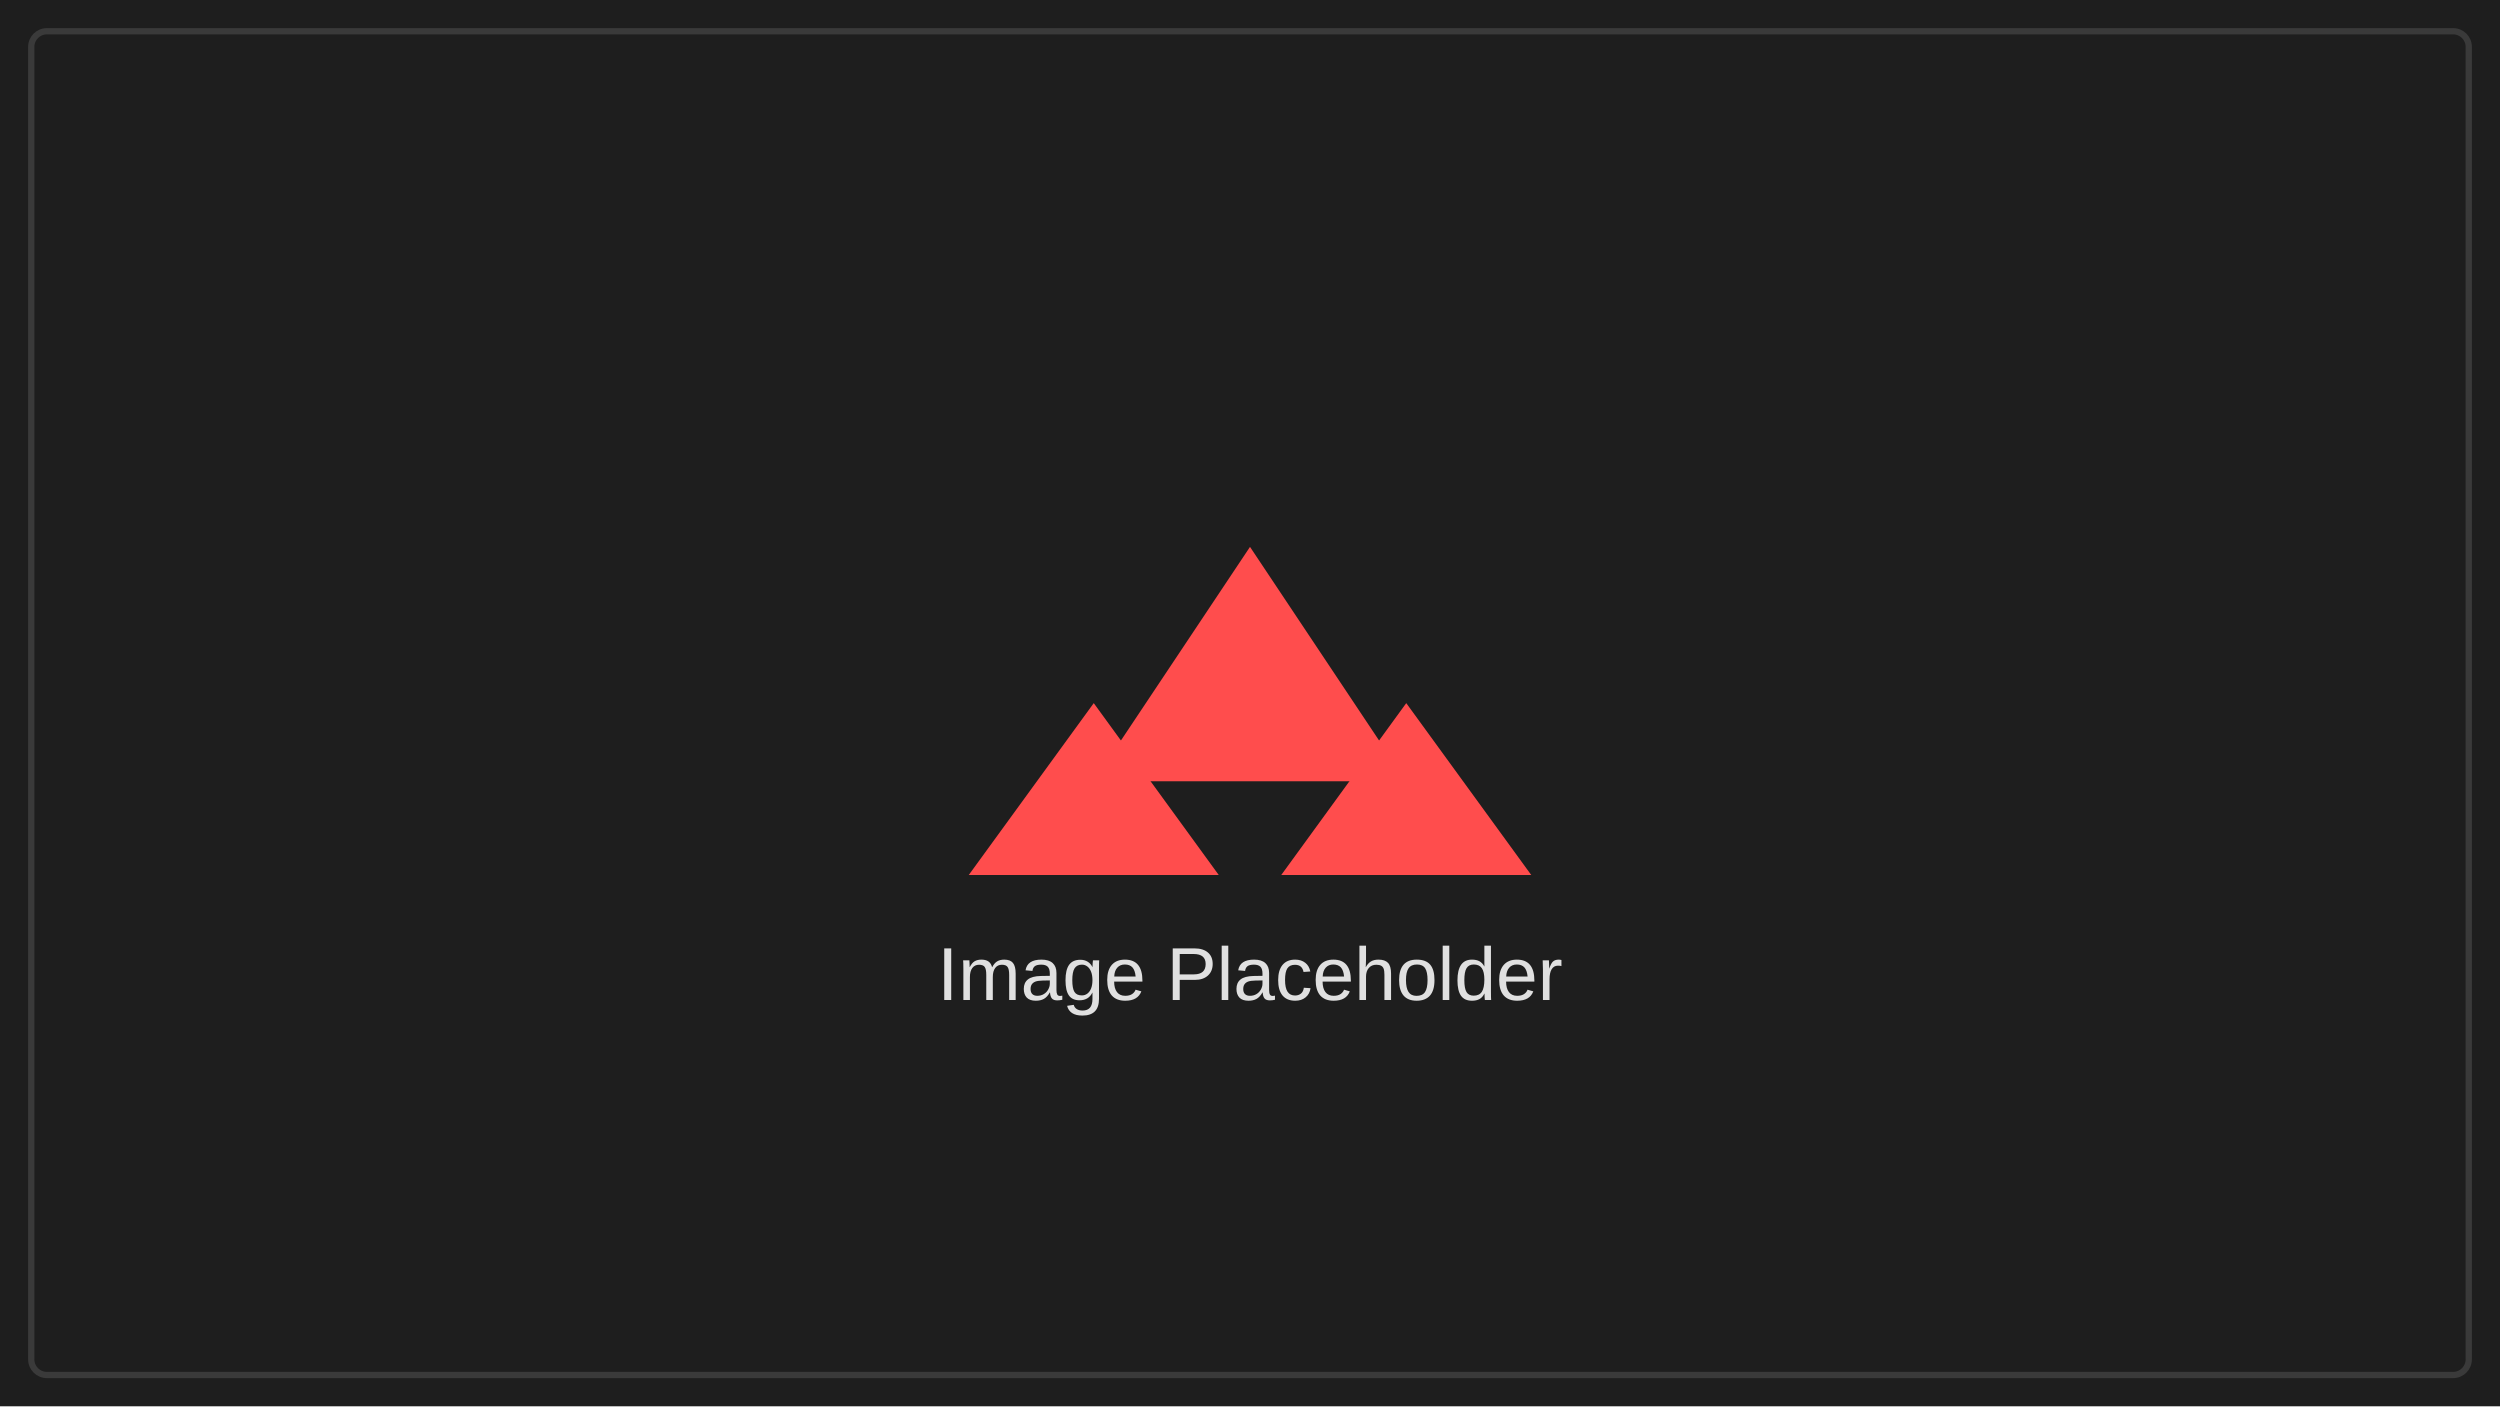
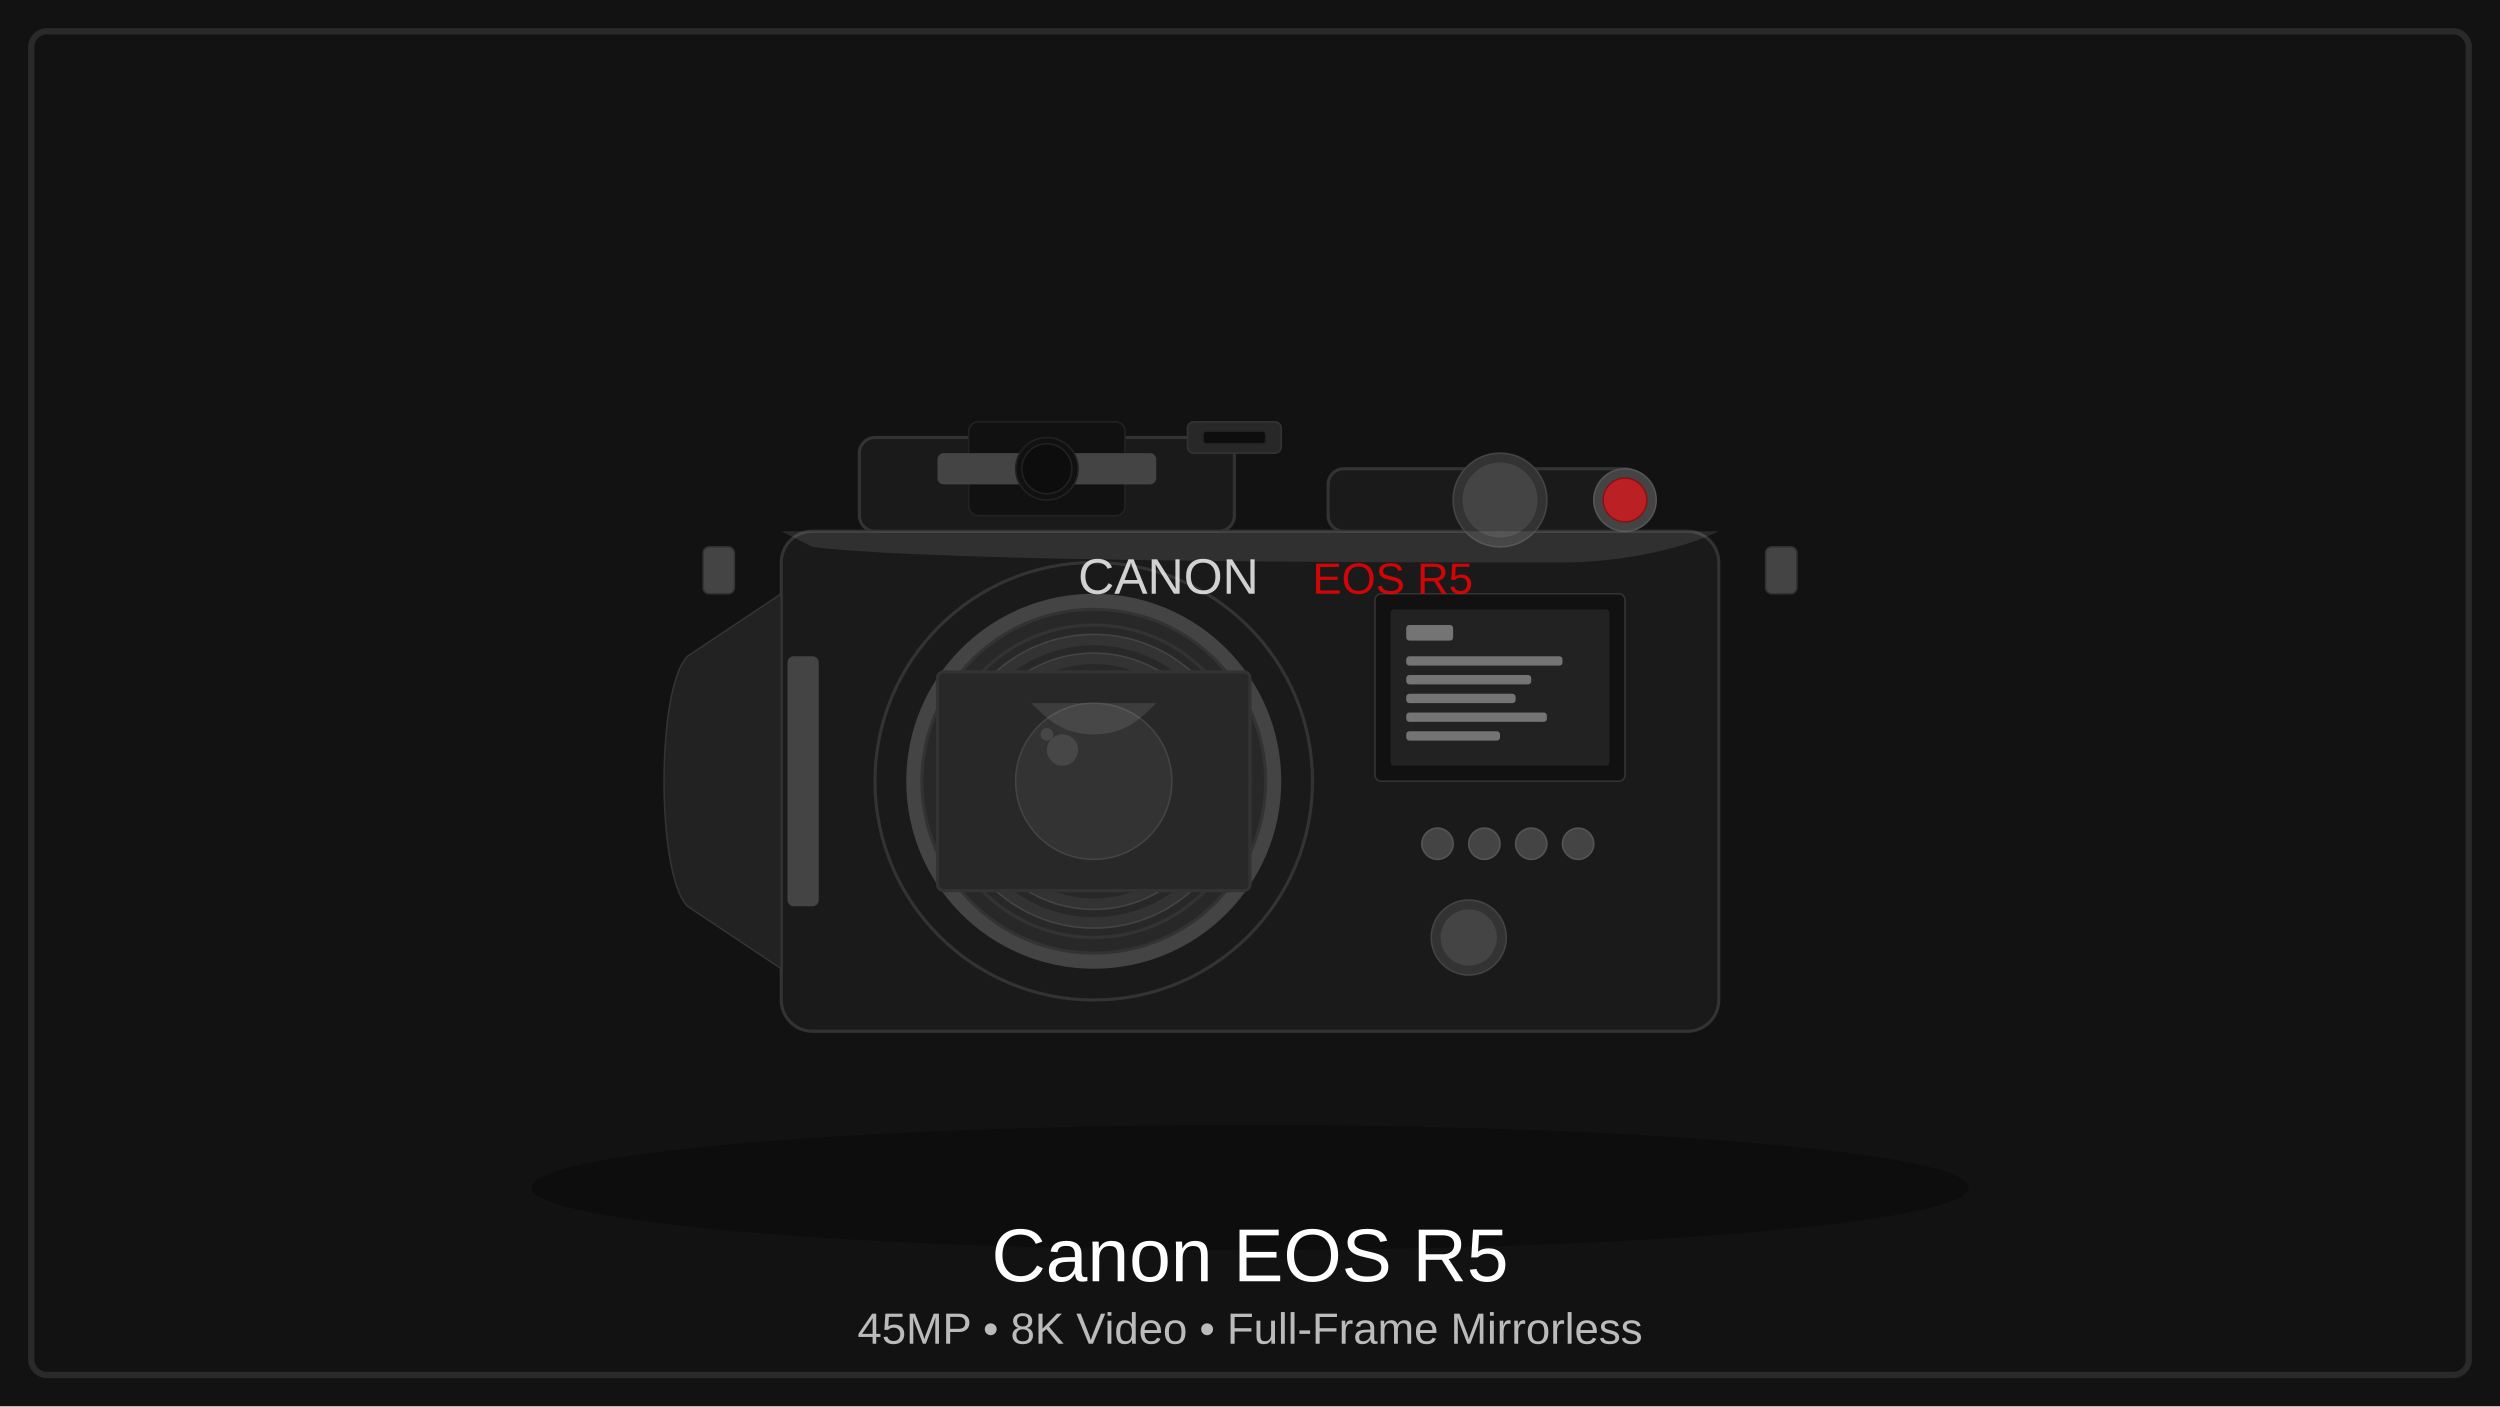
<svg xmlns="http://www.w3.org/2000/svg" width="800" height="450">
  <style>
    .background {
-       fill: #1E1E1E;
+       fill: #121212;
    }
    .outline {
      fill: none;
-       stroke: #3a3a3a;
+       stroke: #2A2A2A;
      stroke-width: 2;
    }
-     .icon {
-       fill: #ff4d4d;
+     .camera-body {
+       fill: #1A1A1A;
+       stroke: #333333;
+       stroke-width: 1;
    }
-     .text {
+     .camera-grip {
+       fill: #222222;
+       stroke: #333333;
+       stroke-width: 0.5;
+     }
+     .camera-accent {
+       fill: #444444;
+     }
+     .lens-body {
+       fill: #282828;
+       stroke: #333333;
+       stroke-width: 1;
+     }
+     .lens-glass {
+       fill: #0D0D0D;
+       stroke: #222222;
+       stroke-width: 0.5;
+     }
+     .lens-ring {
+       fill: #333333;
+       stroke: #444444;
+       stroke-width: 0.5;
+     }
+     .lens-reflection {
+       fill: #FFFFFF;
+       opacity: 0.1;
+     }
+     .viewfinder {
+       fill: #111111;
+       stroke: #222222;
+       stroke-width: 0.5;
+     }
+     .button {
+       fill: #444444;
+       stroke: #555555;
+       stroke-width: 0.5;
+     }
+     .button-red {
+       fill: #BB2124;
+       stroke: #8B1014;
+       stroke-width: 0.5;
+     }
+     .screen {
+       fill: #111111;
+       stroke: #333333;
+       stroke-width: 0.5;
+     }
+     .screen-content {
+       fill: #222222;
+     }
+     .display-text {
+       fill: #888888;
+       opacity: 0.8;
+     }
+     .highlight {
+       fill: #FFFFFF;
+       opacity: 0.1;
+     }
+     .shadow {
+       fill: #000000;
+       opacity: 0.3;
+     }
+     .strap-mount {
+       fill: #444444;
+       stroke: #333333;
+       stroke-width: 0.5;
+     }
+     .dial {
+       fill: #333333;
+       stroke: #444444;
+       stroke-width: 0.5;
+     }
+     .flash {
+       fill: #282828;
+       stroke: #333333;
+       stroke-width: 0.5;
+     }
+     .brand {
+       fill: #FFFFFF;
+       opacity: 0.8;
+     }
+     .model {
+       fill: #FF0000;
+       opacity: 0.8;
+     }
+     .title {
      font-family: 'Arial', sans-serif;
      font-size: 24px;
-       fill: #e0e0e0;
+       font-weight: 300;
+       fill: #FFFFFF;
+       text-anchor: middle;
+     }
+     .specs {
+       font-family: 'Arial', sans-serif;
+       font-size: 14px;
+       fill: #BBBBBB;
      text-anchor: middle;
    }
  </style>
  <rect class="background" width="800" height="450" />
  <rect class="outline" x="10" y="10" width="780" height="430" rx="5" />
-   <path class="icon" d="M400 175 L350 250 L450 250 Z" />
-   <path class="icon" d="M350 225 L310 280 L390 280 Z" />
-   <path class="icon" d="M450 225 L410 280 L490 280 Z" />
-   <text class="text" x="400" y="320">Image Placeholder</text>
+   <ellipse class="shadow" cx="400" cy="380" rx="230" ry="20" />
+   <rect class="camera-body" x="250" y="170" width="300" height="160" rx="10" />
+   <rect class="camera-body" x="275" y="140" width="120" height="30" rx="5" />
+   <rect class="camera-body" x="425" y="150" width="100" height="20" rx="5" />
+   <path class="camera-grip" d="M250,190 L220,210 C210,220 210,280 220,290 L250,310 Z" />
+   <rect class="camera-accent" x="252" y="210" width="10" height="80" rx="2" />
+   <circle class="camera-body" cx="350" cy="250" r="70" />
+   <circle class="camera-accent" cx="350" cy="250" r="60" />
+   <circle class="lens-body" cx="350" cy="250" r="55" />
+   <circle class="lens-body" cx="350" cy="250" r="50" />
+   <circle class="lens-ring" cx="350" cy="250" r="47" />
+   <circle class="lens-body" cx="350" cy="250" r="44" />
+   <circle class="lens-ring" cx="350" cy="250" r="41" />
+   <circle class="lens-body" cx="350" cy="250" r="38" />
+   <circle class="lens-ring" cx="350" cy="250" r="35" />
+   <circle class="lens-body" cx="350" cy="250" r="32" />
+   <rect class="lens-body" x="300" y="215" width="100" height="70" rx="2" />
+   <circle class="lens-glass" cx="350" cy="250" r="25" />
+   <circle class="lens-ring" cx="350" cy="250" r="25" fill="none" stroke-width="1" />
+   <circle class="lens-reflection" cx="340" cy="240" r="5" />
+   <circle class="lens-reflection" cx="335" cy="235" r="2" />
+   <circle class="dial" cx="480" cy="160" r="15" />
+   <circle class="camera-accent" cx="480" cy="160" r="12" />
+   <rect class="camera-accent" x="476" y="150" width="8" height="3" />
+   <rect class="camera-accent" x="476" y="167" width="8" height="3" />
+   <rect class="camera-accent" x="470" y="156" width="3" height="8" />
+   <rect class="camera-accent" x="487" y="156" width="3" height="8" />
+   <circle class="button" cx="520" cy="160" r="10" />
+   <circle class="button-red" cx="520" cy="160" r="7" />
+   <rect class="viewfinder" x="310" y="135" width="50" height="30" rx="3" />
+   <rect class="camera-accent" x="300" y="145" width="70" height="10" rx="2" />
+   <circle class="viewfinder" cx="335" cy="150" r="10" />
+   <circle class="lens-glass" cx="335" cy="150" r="8" />
+   <rect class="flash" x="380" y="135" width="30" height="10" rx="2" />
+   <rect class="lens-glass" x="385" y="138" width="20" height="4" rx="1" />
+   <rect class="screen" x="440" y="190" width="80" height="60" rx="2" />
+   <rect class="screen-content" x="445" y="195" width="70" height="50" rx="1" />
+   <rect class="display-text" x="450" y="200" width="15" height="5" rx="1" />
+   <rect class="display-text" x="450" y="210" width="50" height="3" rx="1" />
+   <rect class="display-text" x="450" y="216" width="40" height="3" rx="1" />
+   <rect class="display-text" x="450" y="222" width="35" height="3" rx="1" />
+   <rect class="display-text" x="450" y="228" width="45" height="3" rx="1" />
+   <rect class="display-text" x="450" y="234" width="30" height="3" rx="1" />
+   <circle class="button" cx="460" cy="270" r="5" />
+   <circle class="button" cx="475" cy="270" r="5" />
+   <circle class="button" cx="490" cy="270" r="5" />
+   <circle class="button" cx="505" cy="270" r="5" />
+   <circle class="dial" cx="470" cy="300" r="12" />
+   <circle class="camera-accent" cx="470" cy="300" r="9" />
+   <path class="camera-accent" d="M470,295 L475,300 L470,305 Z" />
+   <rect class="strap-mount" x="225" y="175" width="10" height="15" rx="2" />
+   <rect class="strap-mount" x="565" y="175" width="10" height="15" rx="2" />
+   <circle class="camera-accent" cx="230" cy="182" r="3" />
+   <circle class="camera-accent" cx="570" cy="182" r="3" />
+   <text class="brand" x="345" y="190" font-family="Arial" font-size="16">CANON</text>
+   <text class="model" x="420" y="190" font-family="Arial" font-size="14">EOS R5</text>
+   <path class="highlight" d="M250,170 L550,170 C540,175 520,180 500,180 C450,180 300,180 260,175 Z" opacity="0.05" />
+   <path class="highlight" d="M330,225 L370,225 C365,230 360,235 350,235 C340,235 335,230 330,225 Z" opacity="0.05" />
+   <text class="title" x="400" y="410">Canon EOS R5</text>
+   <text class="specs" x="400" y="430">45MP • 8K Video • Full-Frame Mirrorless</text>
</svg>
